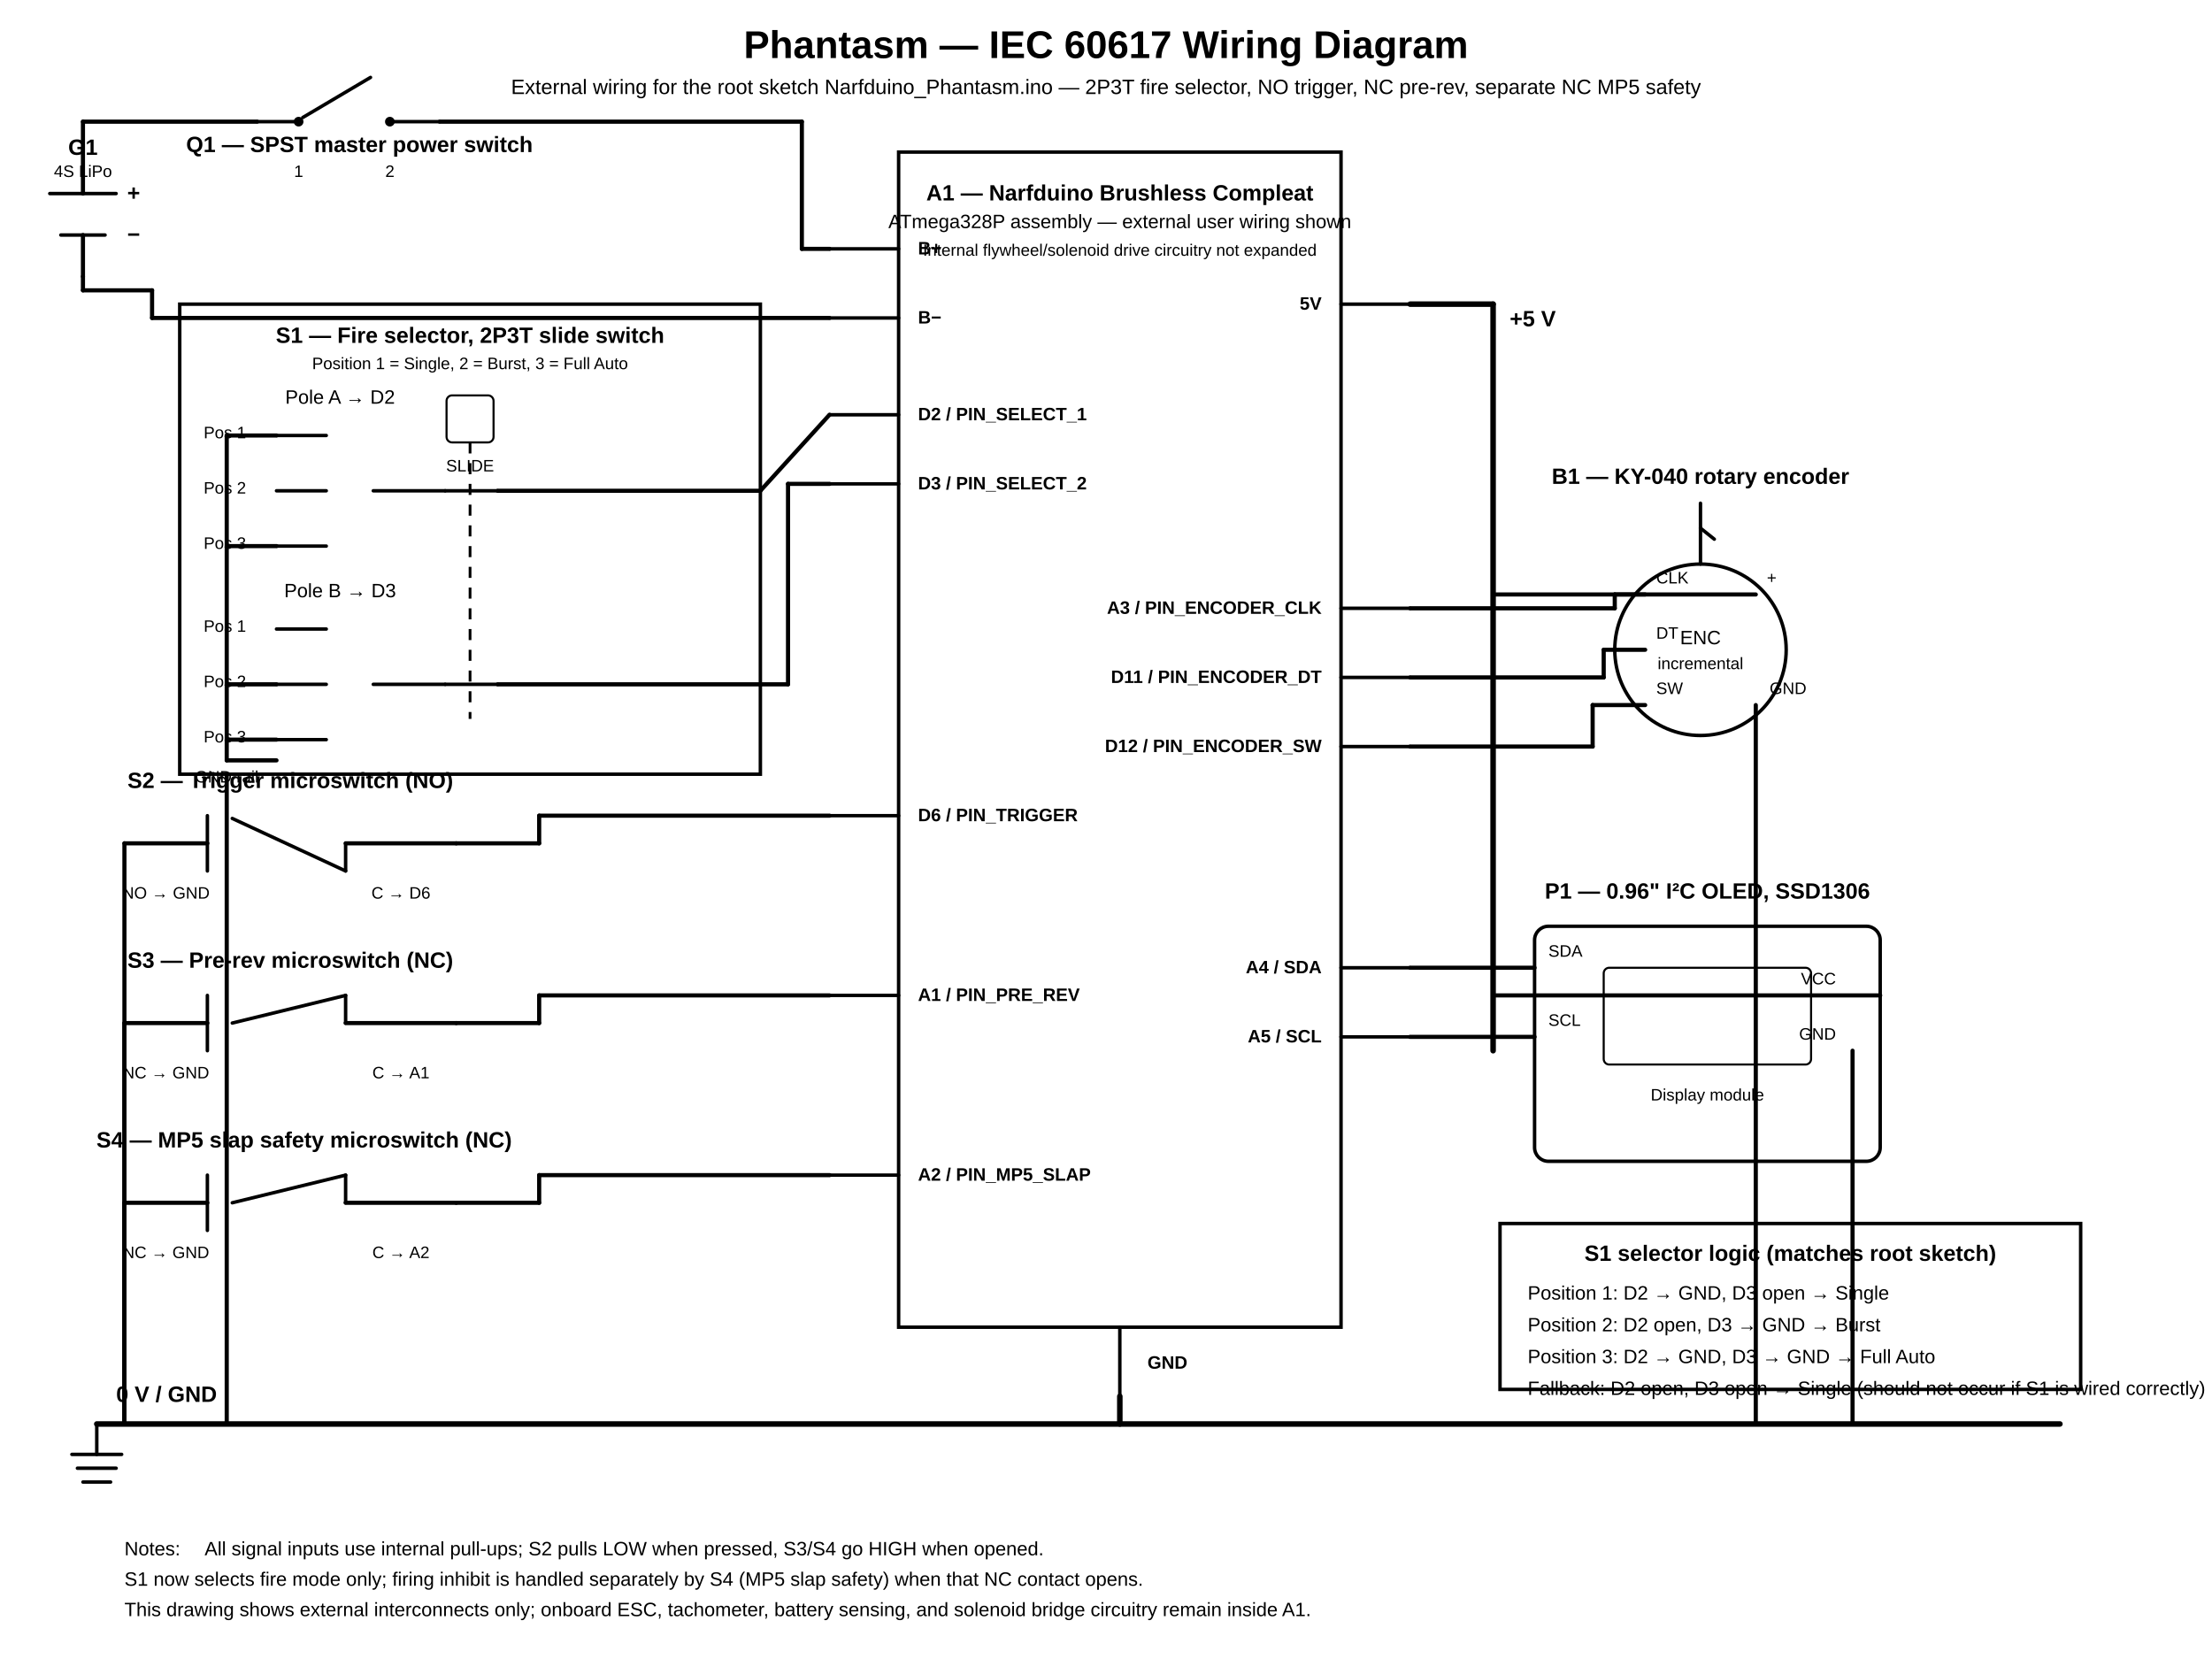
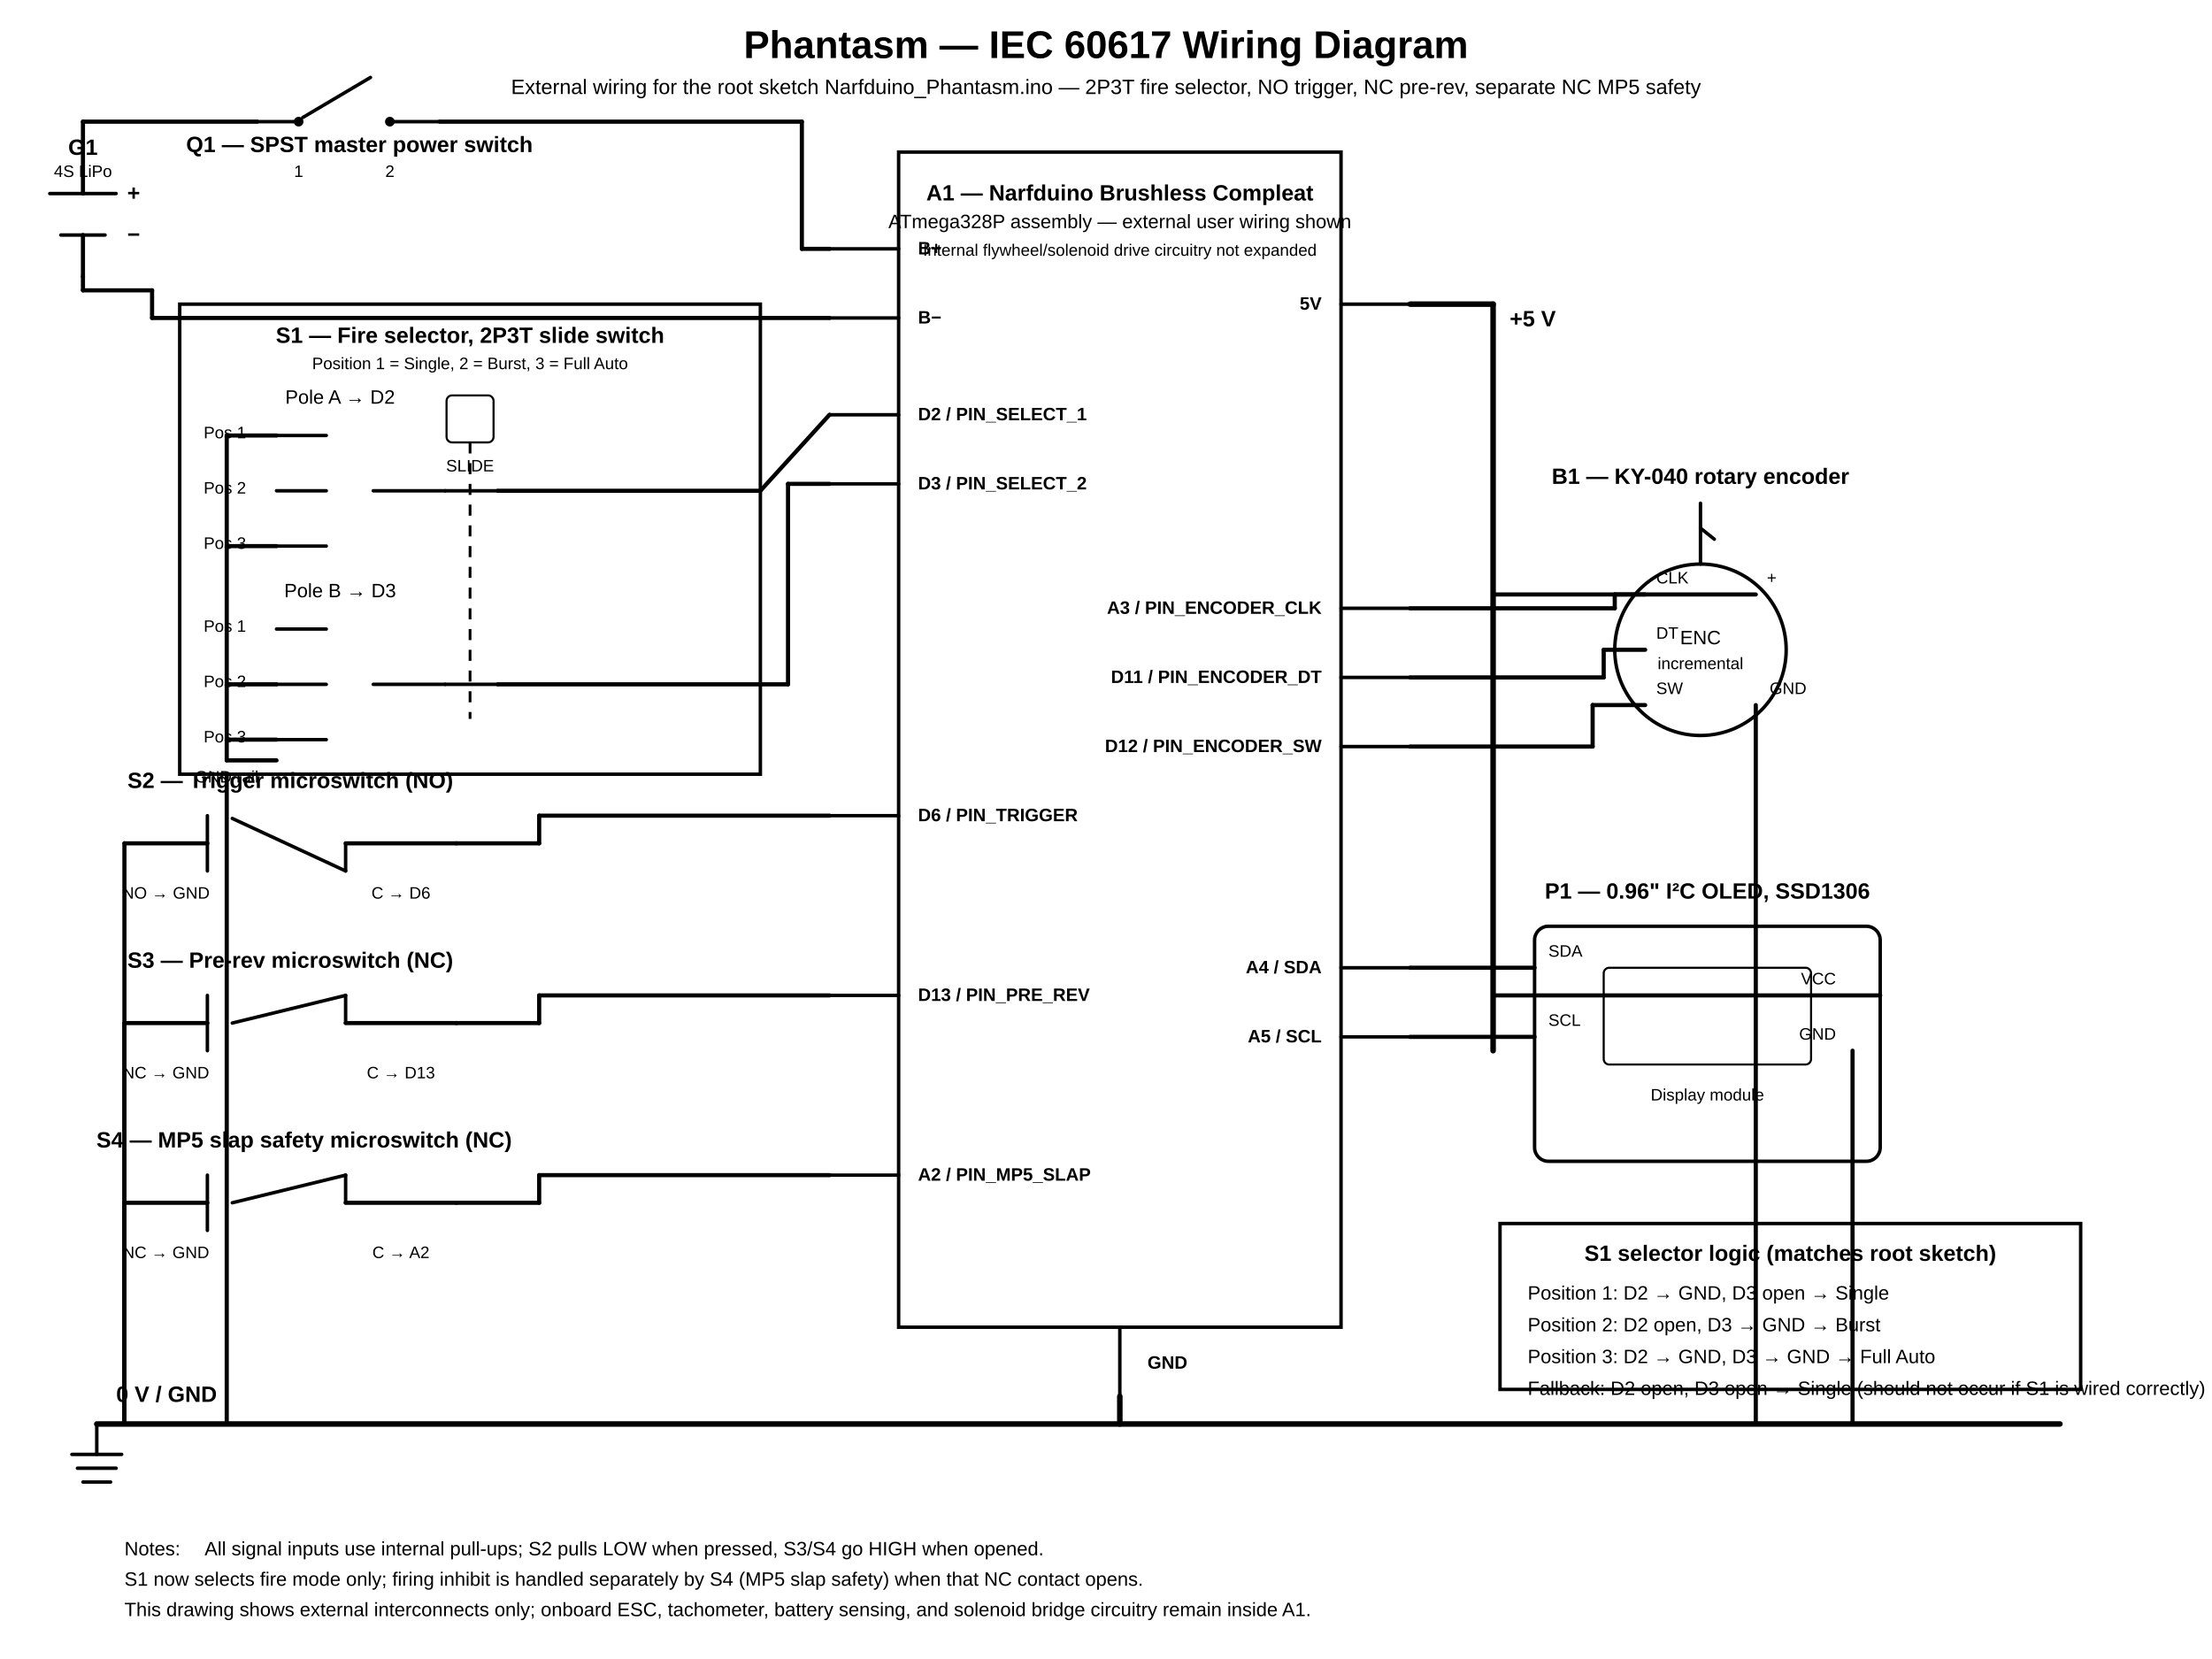
<svg xmlns="http://www.w3.org/2000/svg" width="1600" height="1200" viewBox="0 0 1600 1200">
  <defs>
    <style>
      .bg { fill: #ffffff; }
      .sym { fill: none; stroke: #000000; stroke-width: 2.5; stroke-linecap: round; stroke-linejoin: round; }
      .wire { fill: none; stroke: #000000; stroke-width: 3; stroke-linecap: round; stroke-linejoin: round; }
      .bus { fill: none; stroke: #000000; stroke-width: 4; stroke-linecap: round; stroke-linejoin: round; }
      .dash { fill: none; stroke: #000000; stroke-width: 2; stroke-dasharray: 8 7; }
      .thin { fill: none; stroke: #000000; stroke-width: 1.5; }
      .box { fill: none; stroke: #000000; stroke-width: 2.5; }
      .dot { fill: #000000; }
      .title { font: 700 28px Arial, Helvetica, sans-serif; }
      .subtitle { font: 400 15px Arial, Helvetica, sans-serif; }
      .label { font: 600 16px Arial, Helvetica, sans-serif; }
      .small { font: 400 14px Arial, Helvetica, sans-serif; }
      .tiny { font: 400 12px Arial, Helvetica, sans-serif; }
      .pin { font: 600 13px Arial, Helvetica, sans-serif; }
      .center { text-anchor: middle; }
      .right { text-anchor: end; }
    </style>
  </defs>
  <rect class="bg" x="0" y="0" width="1600" height="1200" />
  <text x="800" y="42" class="title center">Phantasm — IEC 60617 Wiring Diagram</text>
  <text x="800" y="68" class="subtitle center">External wiring for the root sketch Narfduino_Phantasm.ino — 2P3T fire selector, NO trigger, NC pre-rev, separate NC MP5 safety</text>
  <g id="battery-g1">
    <text x="60" y="112" class="label center">G1</text>
    <text x="60" y="128" class="tiny center">4S LiPo</text>
    <line class="wire" x1="60" y1="140" x2="60" y2="88" />
    <line class="wire" x1="60" y1="170" x2="60" y2="200" />
    <line class="sym" x1="36" y1="140" x2="84" y2="140" />
    <line class="sym" x1="44" y1="170" x2="76" y2="170" />
    <text x="92" y="145" class="label">+</text>
    <text x="92" y="175" class="label">−</text>
  </g>
  <g id="switch-q1">
    <text x="260" y="110" class="label center">Q1 — SPST master power switch</text>
    <line class="wire" x1="60" y1="88" x2="186" y2="88" />
    <line class="sym" x1="186" y1="88" x2="216" y2="88" />
    <circle class="dot" cx="216" cy="88" r="3.5" />
    <line class="sym" x1="219" y1="85" x2="268" y2="56" />
    <circle class="dot" cx="282" cy="88" r="3.5" />
    <line class="sym" x1="282" y1="88" x2="318" y2="88" />
    <text x="216" y="128" class="tiny center">1</text>
    <text x="282" y="128" class="tiny center">2</text>
  </g>
  <g id="controller-a1">
    <rect class="box" x="650" y="110" width="320" height="850" />
    <text x="810" y="145" class="label center">A1 — Narfduino Brushless Compleat</text>
    <text x="810" y="165" class="small center">ATmega328P assembly — external user wiring shown</text>
    <text x="810" y="185" class="tiny center">Internal flywheel/solenoid drive circuitry not expanded</text>
    <line class="sym" x1="650" y1="180" x2="600" y2="180" />
    <line class="sym" x1="650" y1="230" x2="600" y2="230" />
    <line class="sym" x1="650" y1="300" x2="600" y2="300" />
    <line class="sym" x1="650" y1="350" x2="600" y2="350" />
    <line class="sym" x1="970" y1="440" x2="1020" y2="440" />
    <line class="sym" x1="650" y1="590" x2="600" y2="590" />
    <line class="sym" x1="650" y1="720" x2="600" y2="720" />
    <line class="sym" x1="650" y1="850" x2="600" y2="850" />
    <text x="664" y="184" class="pin">B+</text>
    <text x="664" y="234" class="pin">B−</text>
    <text x="664" y="304" class="pin">D2 / PIN_SELECT_1</text>
    <text x="664" y="354" class="pin">D3 / PIN_SELECT_2</text>
    <text x="956" y="444" class="pin right">A3 / PIN_ENCODER_CLK</text>
    <text x="664" y="594" class="pin">D6 / PIN_TRIGGER</text>
-     <text x="664" y="724" class="pin">A1 / PIN_PRE_REV</text>
+     <text x="664" y="724" class="pin">D13 / PIN_PRE_REV</text>
    <text x="664" y="854" class="pin">A2 / PIN_MP5_SLAP</text>
    <line class="sym" x1="970" y1="220" x2="1020" y2="220" />
    <line class="sym" x1="970" y1="490" x2="1020" y2="490" />
    <line class="sym" x1="970" y1="540" x2="1020" y2="540" />
    <line class="sym" x1="970" y1="700" x2="1020" y2="700" />
    <line class="sym" x1="970" y1="750" x2="1020" y2="750" />
    <text x="956" y="224" class="pin right">5V</text>
    <text x="956" y="494" class="pin right">D11 / PIN_ENCODER_DT</text>
    <text x="956" y="544" class="pin right">D12 / PIN_ENCODER_SW</text>
    <text x="956" y="704" class="pin right">A4 / SDA</text>
    <text x="956" y="754" class="pin right">A5 / SCL</text>
    <line class="sym" x1="810" y1="960" x2="810" y2="1010" />
    <text x="830" y="990" class="pin">GND</text>
  </g>
  <g id="selector-s1">
    <rect class="box" x="130" y="220" width="420" height="340" />
    <text x="340" y="248" class="label center">S1 — Fire selector, 2P3T slide switch</text>
    <text x="340" y="267" class="tiny center">Position 1 = Single, 2 = Burst, 3 = Full Auto</text>
    <rect class="thin" x="323" y="286" width="34" height="34" rx="4" ry="4" />
    <line class="dash" x1="340" y1="320" x2="340" y2="520" />
    <text x="340" y="341" class="tiny center">SLIDE</text>
    <text x="178" y="317" class="tiny right">Pos 1</text>
    <text x="178" y="357" class="tiny right">Pos 2</text>
    <text x="178" y="397" class="tiny right">Pos 3</text>
    <text x="178" y="457" class="tiny right">Pos 1</text>
    <text x="178" y="497" class="tiny right">Pos 2</text>
    <text x="178" y="537" class="tiny right">Pos 3</text>
    <text x="246" y="292" class="small center">Pole A → D2</text>
    <text x="246" y="432" class="small center">Pole B → D3</text>
    <line class="sym" x1="200" y1="315" x2="236" y2="315" />
    <line class="sym" x1="200" y1="355" x2="236" y2="355" />
    <line class="sym" x1="200" y1="395" x2="236" y2="395" />
    <line class="sym" x1="270" y1="355" x2="322" y2="355" />
    <line class="sym" x1="322" y1="355" x2="360" y2="355" />
    <line class="wire" x1="360" y1="355" x2="550" y2="355" />
    <line class="sym" x1="200" y1="455" x2="236" y2="455" />
    <line class="sym" x1="200" y1="495" x2="236" y2="495" />
    <line class="sym" x1="200" y1="535" x2="236" y2="535" />
    <line class="sym" x1="270" y1="495" x2="322" y2="495" />
    <line class="sym" x1="322" y1="495" x2="360" y2="495" />
    <line class="wire" x1="360" y1="495" x2="550" y2="495" />
    <line class="wire" x1="164" y1="315" x2="164" y2="550" />
    <line class="wire" x1="164" y1="550" x2="200" y2="550" />
    <text x="164" y="566" class="tiny center">GND rail</text>
    <line class="wire" x1="200" y1="315" x2="164" y2="315" />
    <line class="wire" x1="200" y1="395" x2="164" y2="395" />
    <line class="wire" x1="200" y1="495" x2="164" y2="495" />
    <line class="wire" x1="200" y1="535" x2="164" y2="535" />
    <line class="wire" x1="550" y1="355" x2="600" y2="300" />
    <line class="wire" x1="550" y1="495" x2="570" y2="495" />
    <line class="wire" x1="570" y1="495" x2="570" y2="350" />
    <line class="wire" x1="570" y1="350" x2="600" y2="350" />
  </g>
  <g id="trigger-s2">
    <text x="210" y="570" class="label center">S2 — Trigger microswitch (NO)</text>
    <line class="wire" x1="90" y1="610" x2="150" y2="610" />
    <line class="sym" x1="150" y1="590" x2="150" y2="630" />
    <line class="sym" x1="250" y1="610" x2="250" y2="630" />
    <line class="sym" x1="250" y1="630" x2="168" y2="592" />
    <line class="wire" x1="250" y1="610" x2="330" y2="610" />
    <line class="wire" x1="330" y1="610" x2="390" y2="610" />
    <line class="wire" x1="390" y1="610" x2="390" y2="590" />
    <line class="wire" x1="390" y1="590" x2="600" y2="590" />
    <text x="120" y="650" class="tiny center">NO → GND</text>
    <text x="290" y="650" class="tiny center">C → D6</text>
  </g>
  <g id="prerev-s3">
    <text x="210" y="700" class="label center">S3 — Pre-rev microswitch (NC)</text>
    <line class="wire" x1="90" y1="740" x2="150" y2="740" />
    <line class="sym" x1="150" y1="720" x2="150" y2="760" />
    <line class="sym" x1="250" y1="740" x2="250" y2="720" />
    <line class="sym" x1="250" y1="720" x2="168" y2="740" />
    <line class="wire" x1="250" y1="740" x2="330" y2="740" />
    <line class="wire" x1="330" y1="740" x2="390" y2="740" />
    <line class="wire" x1="390" y1="740" x2="390" y2="720" />
    <line class="wire" x1="390" y1="720" x2="600" y2="720" />
    <text x="120" y="780" class="tiny center">NC → GND</text>
-     <text x="290" y="780" class="tiny center">C → A1</text>
+     <text x="290" y="780" class="tiny center">C → D13</text>
  </g>
  <g id="mp5-s4">
    <text x="220" y="830" class="label center">S4 — MP5 slap safety microswitch (NC)</text>
    <line class="wire" x1="90" y1="870" x2="150" y2="870" />
    <line class="sym" x1="150" y1="850" x2="150" y2="890" />
    <line class="sym" x1="250" y1="870" x2="250" y2="850" />
    <line class="sym" x1="250" y1="850" x2="168" y2="870" />
    <line class="wire" x1="250" y1="870" x2="330" y2="870" />
    <line class="wire" x1="330" y1="870" x2="390" y2="870" />
    <line class="wire" x1="390" y1="870" x2="390" y2="850" />
    <line class="wire" x1="390" y1="850" x2="600" y2="850" />
    <text x="120" y="910" class="tiny center">NC → GND</text>
    <text x="290" y="910" class="tiny center">C → A2</text>
  </g>
  <g id="encoder-b1">
    <text x="1230" y="350" class="label center">B1 — KY-040 rotary encoder</text>
    <line class="sym" x1="1230" y1="364" x2="1230" y2="382" />
    <circle class="sym" cx="1230" cy="470" r="62" />
    <line class="sym" x1="1230" y1="408" x2="1230" y2="382" />
    <line class="sym" x1="1240" y1="390" x2="1230" y2="382" />
    <text x="1230" y="466" class="small center">ENC</text>
    <text x="1230" y="484" class="tiny center">incremental</text>
    <line class="wire" x1="1020" y1="440" x2="1168" y2="440" />
    <line class="wire" x1="1168" y1="440" x2="1168" y2="430" />
    <line class="wire" x1="1168" y1="430" x2="1190" y2="430" />
    <text x="1198" y="422" class="tiny">CLK</text>
    <line class="wire" x1="1020" y1="490" x2="1160" y2="490" />
    <line class="wire" x1="1160" y1="490" x2="1160" y2="470" />
    <line class="wire" x1="1160" y1="470" x2="1190" y2="470" />
    <text x="1198" y="462" class="tiny">DT</text>
    <line class="wire" x1="1020" y1="540" x2="1152" y2="540" />
    <line class="wire" x1="1152" y1="540" x2="1152" y2="510" />
    <line class="wire" x1="1152" y1="510" x2="1190" y2="510" />
    <text x="1198" y="502" class="tiny">SW</text>
    <line class="wire" x1="1080" y1="430" x2="1270" y2="430" />
    <text x="1278" y="422" class="tiny">+</text>
    <text x="1280" y="502" class="tiny">GND</text>
  </g>
  <g id="display-p1">
    <text x="1235" y="650" class="label center">P1 — 0.96" I²C OLED, SSD1306</text>
    <rect class="box" x="1110" y="670" width="250" height="170" rx="10" ry="10" />
    <rect class="thin" x="1160" y="700" width="150" height="70" rx="4" ry="4" />
    <text x="1235" y="796" class="tiny center">Display module</text>
    <line class="wire" x1="1020" y1="700" x2="1110" y2="700" />
    <text x="1120" y="692" class="tiny">SDA</text>
    <line class="wire" x1="1020" y1="750" x2="1110" y2="750" />
    <text x="1120" y="742" class="tiny">SCL</text>
    <line class="wire" x1="1080" y1="720" x2="1360" y2="720" />
    <text x="1328" y="712" class="tiny right">VCC</text>
    <text x="1328" y="752" class="tiny right">GND</text>
  </g>
  <g id="power-buses">
    <line class="wire" x1="318" y1="88" x2="580" y2="88" />
    <line class="wire" x1="580" y1="88" x2="580" y2="180" />
    <line class="wire" x1="580" y1="180" x2="600" y2="180" />
    <line class="wire" x1="60" y1="200" x2="60" y2="210" />
    <line class="wire" x1="60" y1="210" x2="110" y2="210" />
    <line class="wire" x1="110" y1="210" x2="110" y2="230" />
    <line class="wire" x1="110" y1="230" x2="600" y2="230" />
    <line class="bus" x1="1020" y1="220" x2="1080" y2="220" />
    <line class="bus" x1="1080" y1="220" x2="1080" y2="760" />
    <text x="1092" y="236" class="label">+5 V</text>
    <line class="bus" x1="810" y1="1010" x2="810" y2="1030" />
    <line class="bus" x1="70" y1="1030" x2="1490" y2="1030" />
    <text x="84" y="1014" class="label">0 V / GND</text>
    <line class="sym" x1="70" y1="1030" x2="70" y2="1052" />
    <line class="sym" x1="52" y1="1052" x2="88" y2="1052" />
    <line class="sym" x1="56" y1="1062" x2="84" y2="1062" />
    <line class="sym" x1="60" y1="1072" x2="80" y2="1072" />
    <line class="wire" x1="164" y1="560" x2="164" y2="1030" />
    <line class="wire" x1="90" y1="610" x2="90" y2="1030" />
    <line class="wire" x1="90" y1="740" x2="90" y2="1030" />
    <line class="wire" x1="90" y1="870" x2="90" y2="1030" />
    <line class="wire" x1="1270" y1="510" x2="1270" y2="1030" />
    <line class="wire" x1="1340" y1="760" x2="1340" y2="1030" />
  </g>
  <g id="truth-table">
    <rect class="box" x="1085" y="885" width="420" height="120" />
    <text x="1295" y="912" class="label center">S1 selector logic (matches root sketch)</text>
    <text x="1105" y="940" class="small">Position 1: D2 → GND, D3 open → Single</text>
    <text x="1105" y="963" class="small">Position 2: D2 open, D3 → GND → Burst</text>
    <text x="1105" y="986" class="small">Position 3: D2 → GND, D3 → GND → Full Auto</text>
    <text x="1105" y="1009" class="small">Fallback: D2 open, D3 open → Single (should not occur if S1 is wired correctly)</text>
  </g>
  <g id="notes">
    <text x="90" y="1125" class="small">Notes:</text>
    <text x="148" y="1125" class="small">All signal inputs use internal pull-ups; S2 pulls LOW when pressed, S3/S4 go HIGH when opened.</text>
    <text x="90" y="1147" class="small">S1 now selects fire mode only; firing inhibit is handled separately by S4 (MP5 slap safety) when that NC contact opens.</text>
    <text x="90" y="1169" class="small">This drawing shows external interconnects only; onboard ESC, tachometer, battery sensing, and solenoid bridge circuitry remain inside A1.</text>
  </g>
</svg>
